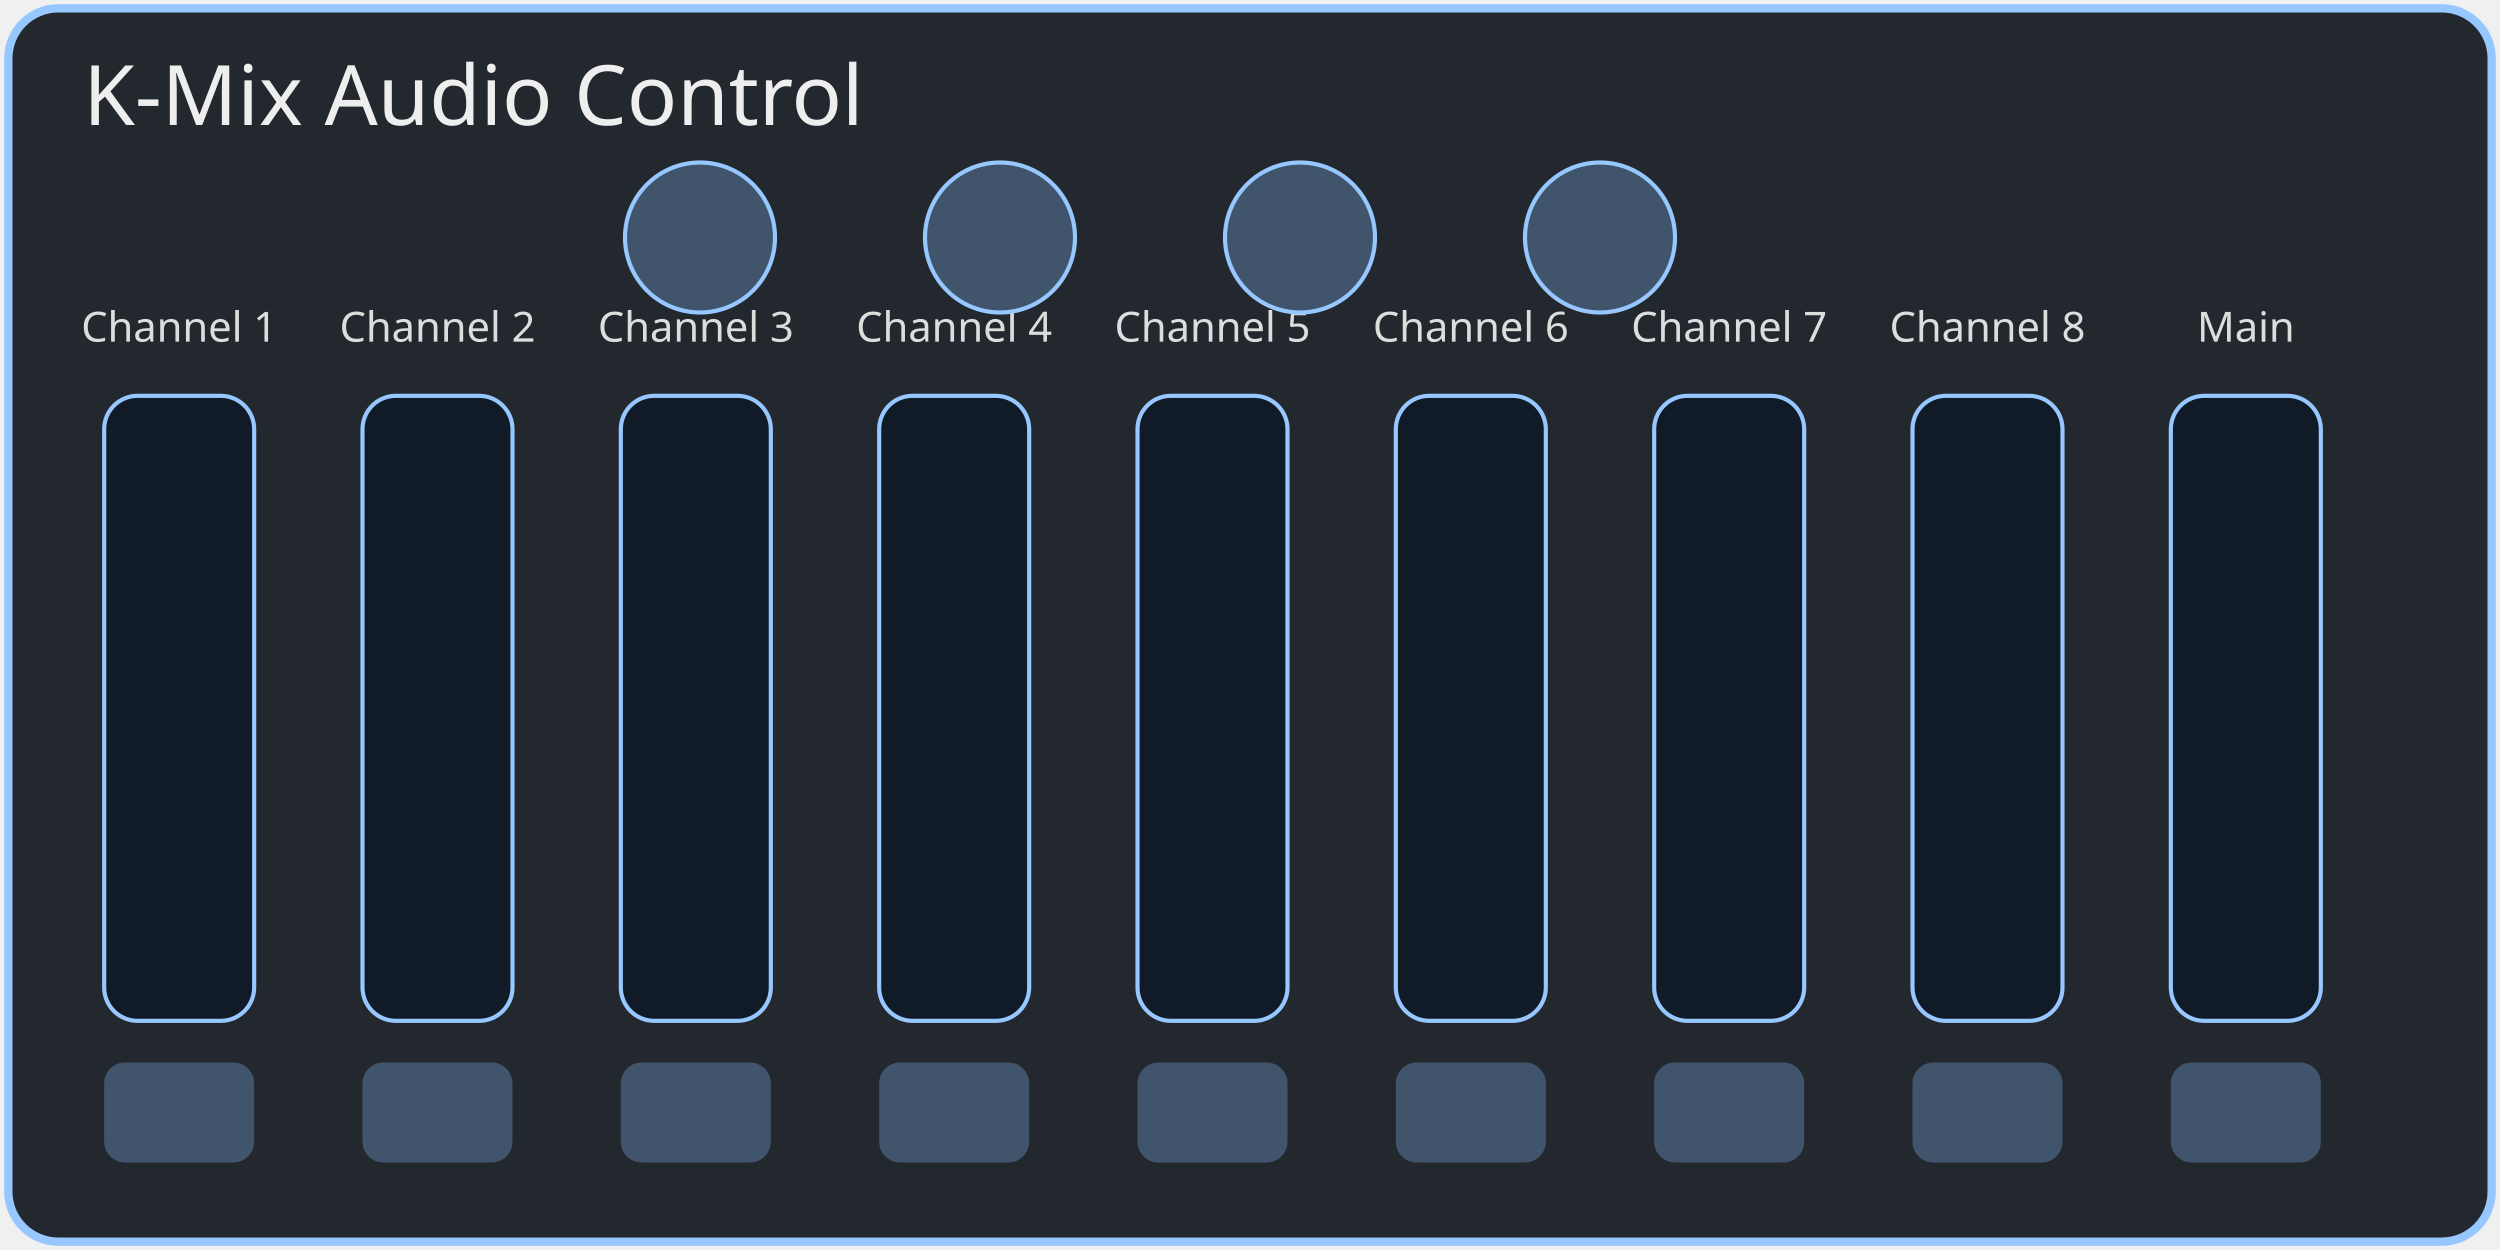
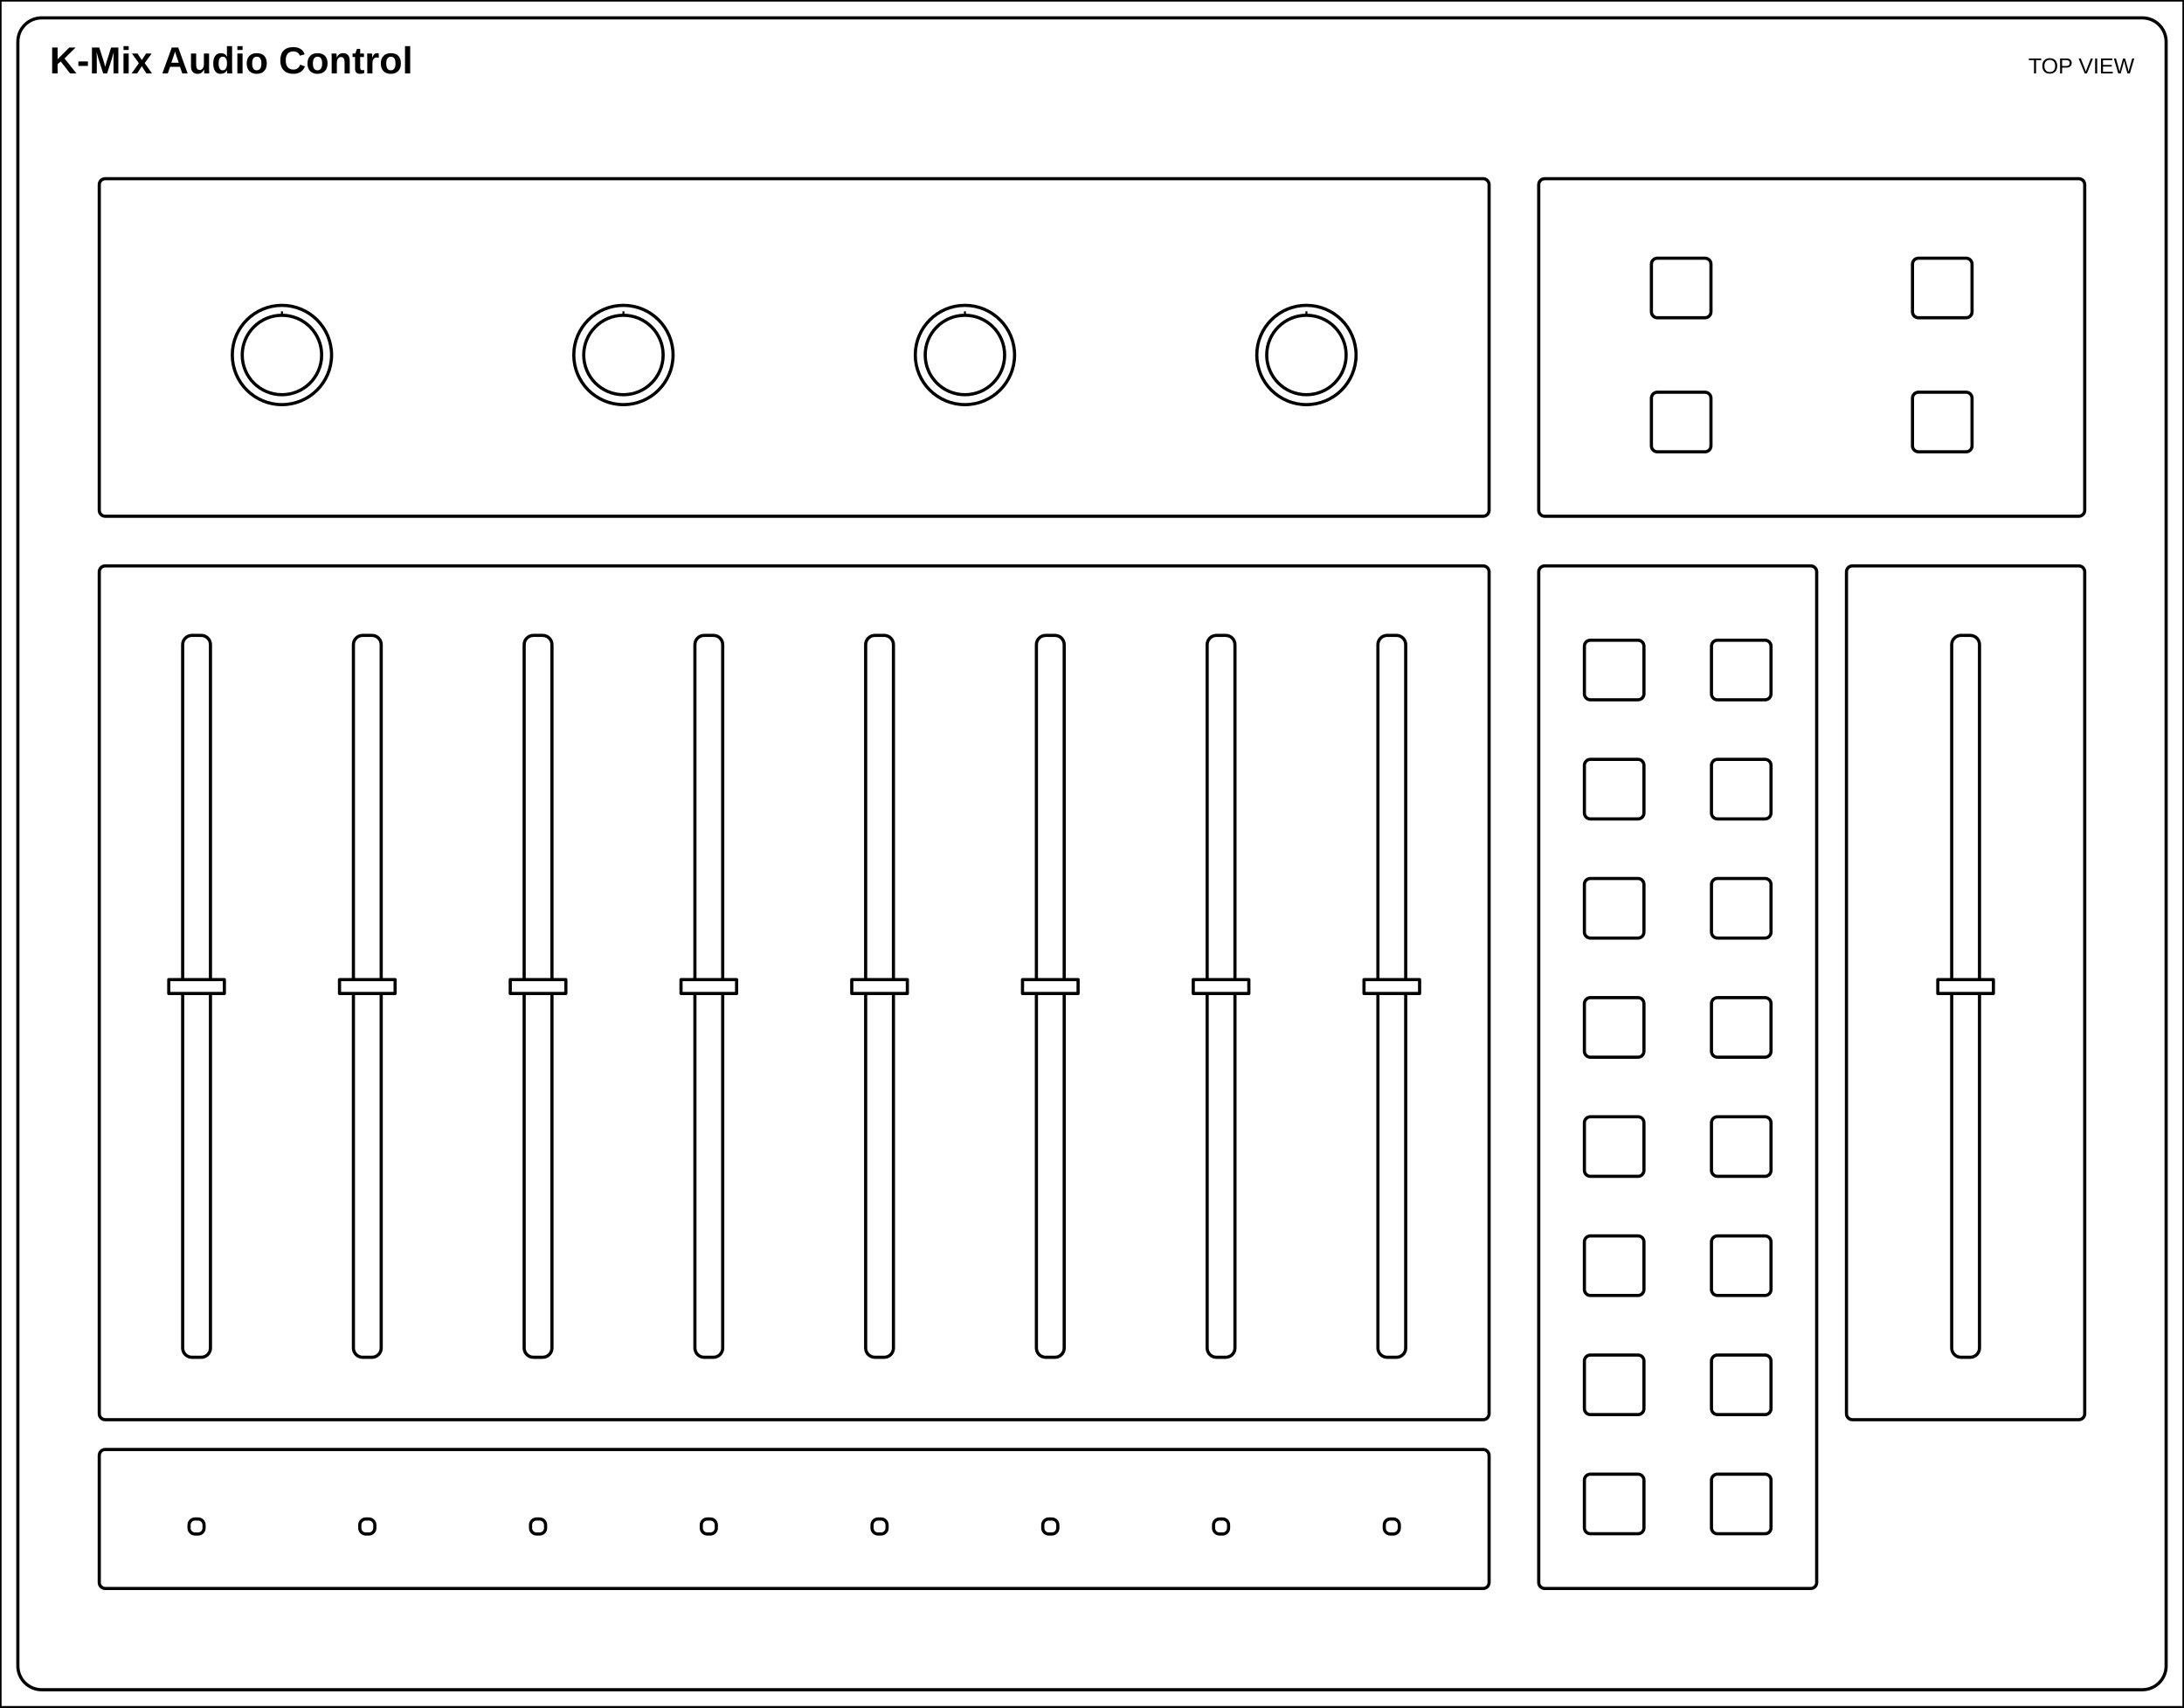
- <svg xmlns="http://www.w3.org/2000/svg" viewBox="0 0 600 300">
-   <rect x="2" y="2" width="596" height="296" rx="12" fill="#23272e" stroke="#97c7ff" stroke-width="2" />
-   <text x="20" y="30" fill="#eee" font-family="sans-serif" font-size="20">K-Mix Audio Control</text>
-   <rect x="25" y="95" width="36" height="150" rx="8" fill="#101b27" stroke="#97c7ff" />
-   <rect x="25" y="255" width="36" height="24" rx="5" fill="#40556c" />
-   <text x="43" y="82" fill="#ddd" font-family="sans-serif" font-size="10" text-anchor="middle">Channel 1</text>
-   <rect x="87" y="95" width="36" height="150" rx="8" fill="#101b27" stroke="#97c7ff" />
-   <rect x="87" y="255" width="36" height="24" rx="5" fill="#40556c" />
-   <text x="105" y="82" fill="#ddd" font-family="sans-serif" font-size="10" text-anchor="middle">Channel 2</text>
-   <rect x="149" y="95" width="36" height="150" rx="8" fill="#101b27" stroke="#97c7ff" />
-   <rect x="149" y="255" width="36" height="24" rx="5" fill="#40556c" />
-   <text x="167" y="82" fill="#ddd" font-family="sans-serif" font-size="10" text-anchor="middle">Channel 3</text>
-   <rect x="211" y="95" width="36" height="150" rx="8" fill="#101b27" stroke="#97c7ff" />
-   <rect x="211" y="255" width="36" height="24" rx="5" fill="#40556c" />
-   <text x="229" y="82" fill="#ddd" font-family="sans-serif" font-size="10" text-anchor="middle">Channel 4</text>
-   <rect x="273" y="95" width="36" height="150" rx="8" fill="#101b27" stroke="#97c7ff" />
-   <rect x="273" y="255" width="36" height="24" rx="5" fill="#40556c" />
-   <text x="291" y="82" fill="#ddd" font-family="sans-serif" font-size="10" text-anchor="middle">Channel 5</text>
-   <rect x="335" y="95" width="36" height="150" rx="8" fill="#101b27" stroke="#97c7ff" />
-   <rect x="335" y="255" width="36" height="24" rx="5" fill="#40556c" />
-   <text x="353" y="82" fill="#ddd" font-family="sans-serif" font-size="10" text-anchor="middle">Channel 6</text>
-   <rect x="397" y="95" width="36" height="150" rx="8" fill="#101b27" stroke="#97c7ff" />
-   <rect x="397" y="255" width="36" height="24" rx="5" fill="#40556c" />
-   <text x="415" y="82" fill="#ddd" font-family="sans-serif" font-size="10" text-anchor="middle">Channel 7</text>
-   <rect x="459" y="95" width="36" height="150" rx="8" fill="#101b27" stroke="#97c7ff" />
-   <rect x="459" y="255" width="36" height="24" rx="5" fill="#40556c" />
-   <text x="477" y="82" fill="#ddd" font-family="sans-serif" font-size="10" text-anchor="middle">Channel 8</text>
-   <rect x="521" y="95" width="36" height="150" rx="8" fill="#101b27" stroke="#97c7ff" />
-   <rect x="521" y="255" width="36" height="24" rx="5" fill="#40556c" />
-   <text x="539" y="82" fill="#ddd" font-family="sans-serif" font-size="10" text-anchor="middle">Main</text>
-   <circle cx="168" cy="57" r="18" fill="#40556c" stroke="#97c7ff" />
-   <circle cx="240" cy="57" r="18" fill="#40556c" stroke="#97c7ff" />
-   <circle cx="312" cy="57" r="18" fill="#40556c" stroke="#97c7ff" />
-   <circle cx="384" cy="57" r="18" fill="#40556c" stroke="#97c7ff" />
+ <svg xmlns="http://www.w3.org/2000/svg" viewBox="0 0 1100 860" role="img" aria-labelledby="title description">
+   <style>text{font-family:Arial,Helvetica,sans-serif;fill:#000;stroke:none}.line{fill:#fff;stroke:#000;stroke-width:1.6;stroke-linejoin:round;stroke-linecap:round}.thin{fill:none;stroke:#000;stroke-width:1;stroke-linejoin:round;stroke-linecap:round}</style>
+   <rect x="0" y="0" width="1100" height="860" class="line" fill="#fff" stroke="none" stroke-width="1.6" />
+   <rect x="9" y="9" width="1082" height="842" class="line" fill="#fff" stroke="#000" stroke-width="1.6" rx="12" />
+   <text x="25" y="37" fill="#000" font-family="Arial,Helvetica,sans-serif" font-size="19" text-anchor="start" font-weight="bold">K-Mix Audio Control</text>
+   <text x="1075" y="37" fill="#000" font-family="Arial,Helvetica,sans-serif" font-size="11" text-anchor="end">TOP VIEW</text>
+   <rect x="50" y="90" width="700" height="170" class="line" fill="#fff" stroke="#000" stroke-width="1.6" rx="3" />
+   <g id="rotary-touch-rotary-1" data-kind="touch" aria-label="Rotary 1">
+     <circle cx="142" cy="178.785" r="25" class="line" fill="#fff" stroke="#000" stroke-width="1.6" />
+     <path d="M142 156.785L142 170.035" fill="none" stroke="#000" stroke-width="1" />
+     <circle cx="142" cy="178.785" r="20" class="line" fill="#fff" stroke="#000" stroke-width="1.6" />
+   </g>
+   <g id="rotary-touch-rotary-2" data-kind="touch" aria-label="Rotary 2">
+     <circle cx="314" cy="178.785" r="25" class="line" fill="#fff" stroke="#000" stroke-width="1.6" />
+     <path d="M314 156.785L314 170.035" fill="none" stroke="#000" stroke-width="1" />
+     <circle cx="314" cy="178.785" r="20" class="line" fill="#fff" stroke="#000" stroke-width="1.6" />
+   </g>
+   <g id="rotary-touch-rotary-3" data-kind="touch" aria-label="Rotary 3">
+     <circle cx="486" cy="178.785" r="25" class="line" fill="#fff" stroke="#000" stroke-width="1.6" />
+     <path d="M486 156.785L486 170.035" fill="none" stroke="#000" stroke-width="1" />
+     <circle cx="486" cy="178.785" r="20" class="line" fill="#fff" stroke="#000" stroke-width="1.6" />
+   </g>
+   <g id="rotary-touch-rotary-4" data-kind="touch" aria-label="Rotary 4">
+     <circle cx="658" cy="178.785" r="25" class="line" fill="#fff" stroke="#000" stroke-width="1.6" />
+     <path d="M658 156.785L658 170.035" fill="none" stroke="#000" stroke-width="1" />
+     <circle cx="658" cy="178.785" r="20" class="line" fill="#fff" stroke="#000" stroke-width="1.6" />
+   </g>
+   <rect x="50" y="285" width="700" height="430" class="line" fill="#fff" stroke="#000" stroke-width="1.6" rx="3" />
+   <g id="channel-faders-channel-1" data-kind="fader" aria-label="Channel 1" data-control="fader-1">
+     <rect x="92" y="320" width="14" height="363.57" class="line" fill="#fff" stroke="#000" stroke-width="1.6" rx="4.667" />
+     <rect x="85" y="493.354" width="28" height="7" class="line" fill="#000" stroke="#000" stroke-width="1.6" />
+   </g>
+   <g id="channel-faders-channel-2" data-kind="fader" aria-label="Channel 2" data-control="fader-2">
+     <rect x="178" y="320" width="14" height="363.57" class="line" fill="#fff" stroke="#000" stroke-width="1.6" rx="4.667" />
+     <rect x="171" y="493.354" width="28" height="7" class="line" fill="#000" stroke="#000" stroke-width="1.6" />
+   </g>
+   <g id="channel-faders-channel-3" data-kind="fader" aria-label="Channel 3" data-control="fader-3">
+     <rect x="264" y="320" width="14" height="363.57" class="line" fill="#fff" stroke="#000" stroke-width="1.6" rx="4.667" />
+     <rect x="257" y="493.354" width="28" height="7" class="line" fill="#000" stroke="#000" stroke-width="1.6" />
+   </g>
+   <g id="channel-faders-channel-4" data-kind="fader" aria-label="Channel 4" data-control="fader-4">
+     <rect x="350" y="320" width="14" height="363.57" class="line" fill="#fff" stroke="#000" stroke-width="1.6" rx="4.667" />
+     <rect x="343" y="493.354" width="28" height="7" class="line" fill="#000" stroke="#000" stroke-width="1.6" />
+   </g>
+   <g id="channel-faders-channel-5" data-kind="fader" aria-label="Channel 5" data-control="fader-5">
+     <rect x="436" y="320" width="14" height="363.57" class="line" fill="#fff" stroke="#000" stroke-width="1.6" rx="4.667" />
+     <rect x="429" y="493.354" width="28" height="7" class="line" fill="#000" stroke="#000" stroke-width="1.6" />
+   </g>
+   <g id="channel-faders-channel-6" data-kind="fader" aria-label="Channel 6" data-control="fader-6">
+     <rect x="522" y="320" width="14" height="363.57" class="line" fill="#fff" stroke="#000" stroke-width="1.6" rx="4.667" />
+     <rect x="515" y="493.354" width="28" height="7" class="line" fill="#000" stroke="#000" stroke-width="1.6" />
+   </g>
+   <g id="channel-faders-channel-7" data-kind="fader" aria-label="Channel 7" data-control="fader-7">
+     <rect x="608" y="320" width="14" height="363.57" class="line" fill="#fff" stroke="#000" stroke-width="1.6" rx="4.667" />
+     <rect x="601" y="493.354" width="28" height="7" class="line" fill="#000" stroke="#000" stroke-width="1.6" />
+   </g>
+   <g id="channel-faders-channel-8" data-kind="fader" aria-label="Channel 8" data-control="fader-8">
+     <rect x="694" y="320" width="14" height="363.57" class="line" fill="#fff" stroke="#000" stroke-width="1.6" rx="4.667" />
+     <rect x="687" y="493.354" width="28" height="7" class="line" fill="#000" stroke="#000" stroke-width="1.6" />
+   </g>
+   <rect x="50" y="730" width="700" height="70" class="line" fill="#fff" stroke="#000" stroke-width="1.6" rx="3" />
+   <g id="channel-select-1" data-kind="button" aria-label="1">
+     <rect x="95.215" y="765" width="7.57" height="7.57" class="line" fill="#fff" stroke="#000" stroke-width="1.6" rx="3" />
+   </g>
+   <g id="channel-select-2" data-kind="button" aria-label="2">
+     <rect x="181.215" y="765" width="7.57" height="7.57" class="line" fill="#fff" stroke="#000" stroke-width="1.6" rx="3" />
+   </g>
+   <g id="channel-select-3" data-kind="button" aria-label="3">
+     <rect x="267.215" y="765" width="7.57" height="7.57" class="line" fill="#fff" stroke="#000" stroke-width="1.6" rx="3" />
+   </g>
+   <g id="channel-select-4" data-kind="button" aria-label="4">
+     <rect x="353.215" y="765" width="7.57" height="7.57" class="line" fill="#fff" stroke="#000" stroke-width="1.6" rx="3" />
+   </g>
+   <g id="channel-select-5" data-kind="button" aria-label="5">
+     <rect x="439.215" y="765" width="7.57" height="7.57" class="line" fill="#fff" stroke="#000" stroke-width="1.6" rx="3" />
+   </g>
+   <g id="channel-select-6" data-kind="button" aria-label="6">
+     <rect x="525.215" y="765" width="7.57" height="7.57" class="line" fill="#fff" stroke="#000" stroke-width="1.6" rx="3" />
+   </g>
+   <g id="channel-select-7" data-kind="button" aria-label="7">
+     <rect x="611.215" y="765" width="7.57" height="7.57" class="line" fill="#fff" stroke="#000" stroke-width="1.6" rx="3" />
+   </g>
+   <g id="channel-select-8" data-kind="button" aria-label="8">
+     <rect x="697.215" y="765" width="7.57" height="7.57" class="line" fill="#fff" stroke="#000" stroke-width="1.6" rx="3" />
+   </g>
+   <rect x="930" y="285" width="120" height="430" class="line" fill="#fff" stroke="#000" stroke-width="1.6" rx="3" />
+   <g id="main-main" data-kind="fader" aria-label="Main" data-control="fader-9">
+     <rect x="983" y="320" width="14" height="363.57" class="line" fill="#fff" stroke="#000" stroke-width="1.6" rx="4.667" />
+     <rect x="976" y="493.354" width="28" height="7" class="line" fill="#000" stroke="#000" stroke-width="1.6" />
+   </g>
+   <rect x="775" y="90" width="275" height="170" class="line" fill="#fff" stroke="#000" stroke-width="1.6" rx="3" />
+   <g id="navigation-up" data-kind="button" aria-label="Up">
+     <rect x="831.75" y="130.035" width="30" height="30" class="line" fill="#fff" stroke="#000" stroke-width="1.6" rx="3" />
+   </g>
+   <g id="navigation-down" data-kind="button" aria-label="Down">
+     <rect x="963.25" y="130.035" width="30" height="30" class="line" fill="#fff" stroke="#000" stroke-width="1.6" rx="3" />
+   </g>
+   <g id="navigation-left" data-kind="button" aria-label="Left">
+     <rect x="831.75" y="197.535" width="30" height="30" class="line" fill="#fff" stroke="#000" stroke-width="1.6" rx="3" />
+   </g>
+   <g id="navigation-right" data-kind="button" aria-label="Right">
+     <rect x="963.25" y="197.535" width="30" height="30" class="line" fill="#fff" stroke="#000" stroke-width="1.6" rx="3" />
+   </g>
+   <rect x="775" y="285" width="140" height="515" class="line" fill="#fff" stroke="#000" stroke-width="1.6" rx="3" />
+   <g id="mix-midi-input" data-kind="button" aria-label="Input">
+     <rect x="798" y="322.438" width="30" height="30" class="line" fill="#fff" stroke="#000" stroke-width="1.6" rx="3" />
+   </g>
+   <g id="mix-midi-output" data-kind="button" aria-label="Output">
+     <rect x="862" y="322.438" width="30" height="30" class="line" fill="#fff" stroke="#000" stroke-width="1.6" rx="3" />
+   </g>
+   <g id="mix-midi-pan" data-kind="button" aria-label="Pan">
+     <rect x="798" y="382.438" width="30" height="30" class="line" fill="#fff" stroke="#000" stroke-width="1.6" rx="3" />
+   </g>
+   <g id="mix-midi-aux-1" data-kind="button" aria-label="Aux 1">
+     <rect x="862" y="382.438" width="30" height="30" class="line" fill="#fff" stroke="#000" stroke-width="1.6" rx="3" />
+   </g>
+   <g id="mix-midi-aux-2" data-kind="button" aria-label="Aux 2">
+     <rect x="798" y="442.438" width="30" height="30" class="line" fill="#fff" stroke="#000" stroke-width="1.6" rx="3" />
+   </g>
+   <g id="mix-midi-aux-3" data-kind="button" aria-label="Aux 3">
+     <rect x="862" y="442.438" width="30" height="30" class="line" fill="#fff" stroke="#000" stroke-width="1.6" rx="3" />
+   </g>
+   <g id="mix-midi-eq" data-kind="button" aria-label="EQ">
+     <rect x="798" y="502.438" width="30" height="30" class="line" fill="#fff" stroke="#000" stroke-width="1.6" rx="3" />
+   </g>
+   <g id="mix-midi-dynamics" data-kind="button" aria-label="Dynamics">
+     <rect x="862" y="502.438" width="30" height="30" class="line" fill="#fff" stroke="#000" stroke-width="1.6" rx="3" />
+   </g>
+   <g id="mix-midi-reverb" data-kind="button" aria-label="Reverb">
+     <rect x="798" y="562.438" width="30" height="30" class="line" fill="#fff" stroke="#000" stroke-width="1.6" rx="3" />
+   </g>
+   <g id="mix-midi-midi" data-kind="button" aria-label="MIDI">
+     <rect x="862" y="562.438" width="30" height="30" class="line" fill="#fff" stroke="#000" stroke-width="1.6" rx="3" />
+   </g>
+   <g id="mix-midi-bank-1" data-kind="button" aria-label="Bank 1">
+     <rect x="798" y="622.438" width="30" height="30" class="line" fill="#fff" stroke="#000" stroke-width="1.6" rx="3" />
+   </g>
+   <g id="mix-midi-bank-2" data-kind="button" aria-label="Bank 2">
+     <rect x="862" y="622.438" width="30" height="30" class="line" fill="#fff" stroke="#000" stroke-width="1.6" rx="3" />
+   </g>
+   <g id="mix-midi-bank-3" data-kind="button" aria-label="Bank 3">
+     <rect x="798" y="682.438" width="30" height="30" class="line" fill="#fff" stroke="#000" stroke-width="1.6" rx="3" />
+   </g>
+   <g id="mix-midi-mute" data-kind="button" aria-label="Mute">
+     <rect x="862" y="682.438" width="30" height="30" class="line" fill="#fff" stroke="#000" stroke-width="1.6" rx="3" />
+   </g>
+   <g id="mix-midi-solo" data-kind="button" aria-label="Solo">
+     <rect x="798" y="742.438" width="30" height="30" class="line" fill="#fff" stroke="#000" stroke-width="1.6" rx="3" />
+   </g>
+   <g id="mix-midi-bypass" data-kind="button" aria-label="Bypass">
+     <rect x="862" y="742.438" width="30" height="30" class="line" fill="#fff" stroke="#000" stroke-width="1.6" rx="3" />
+   </g>
</svg>
